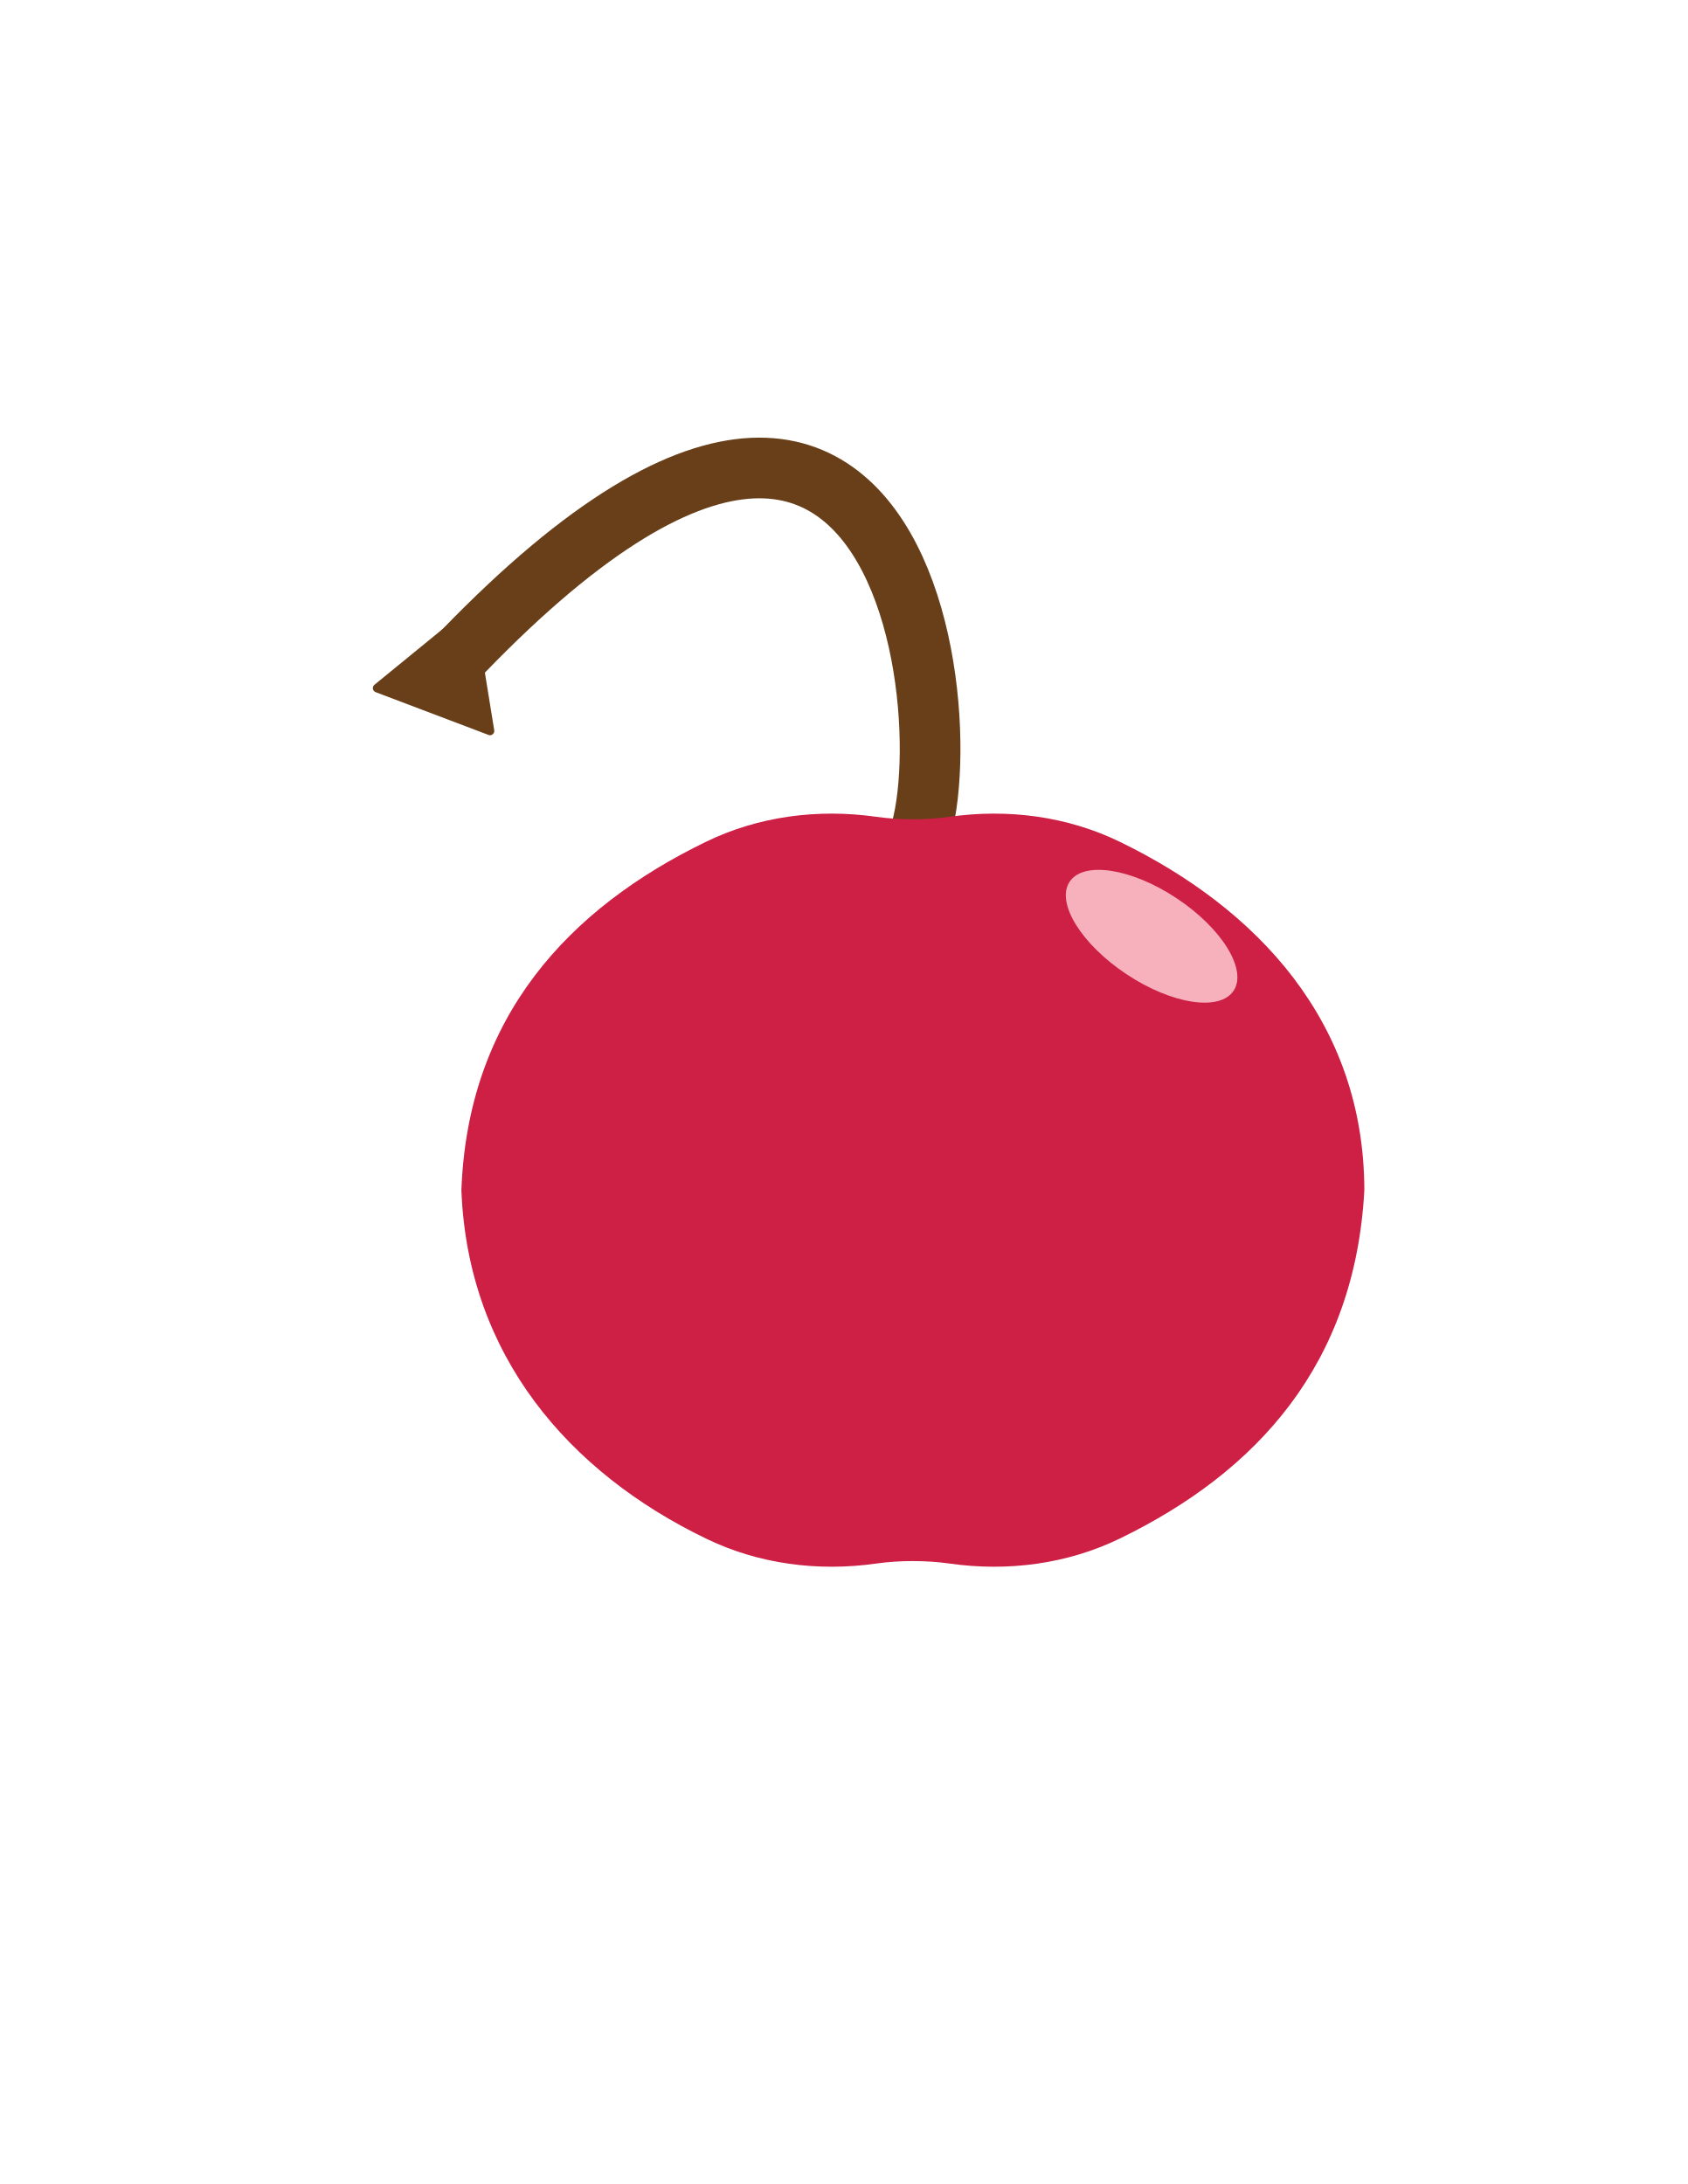
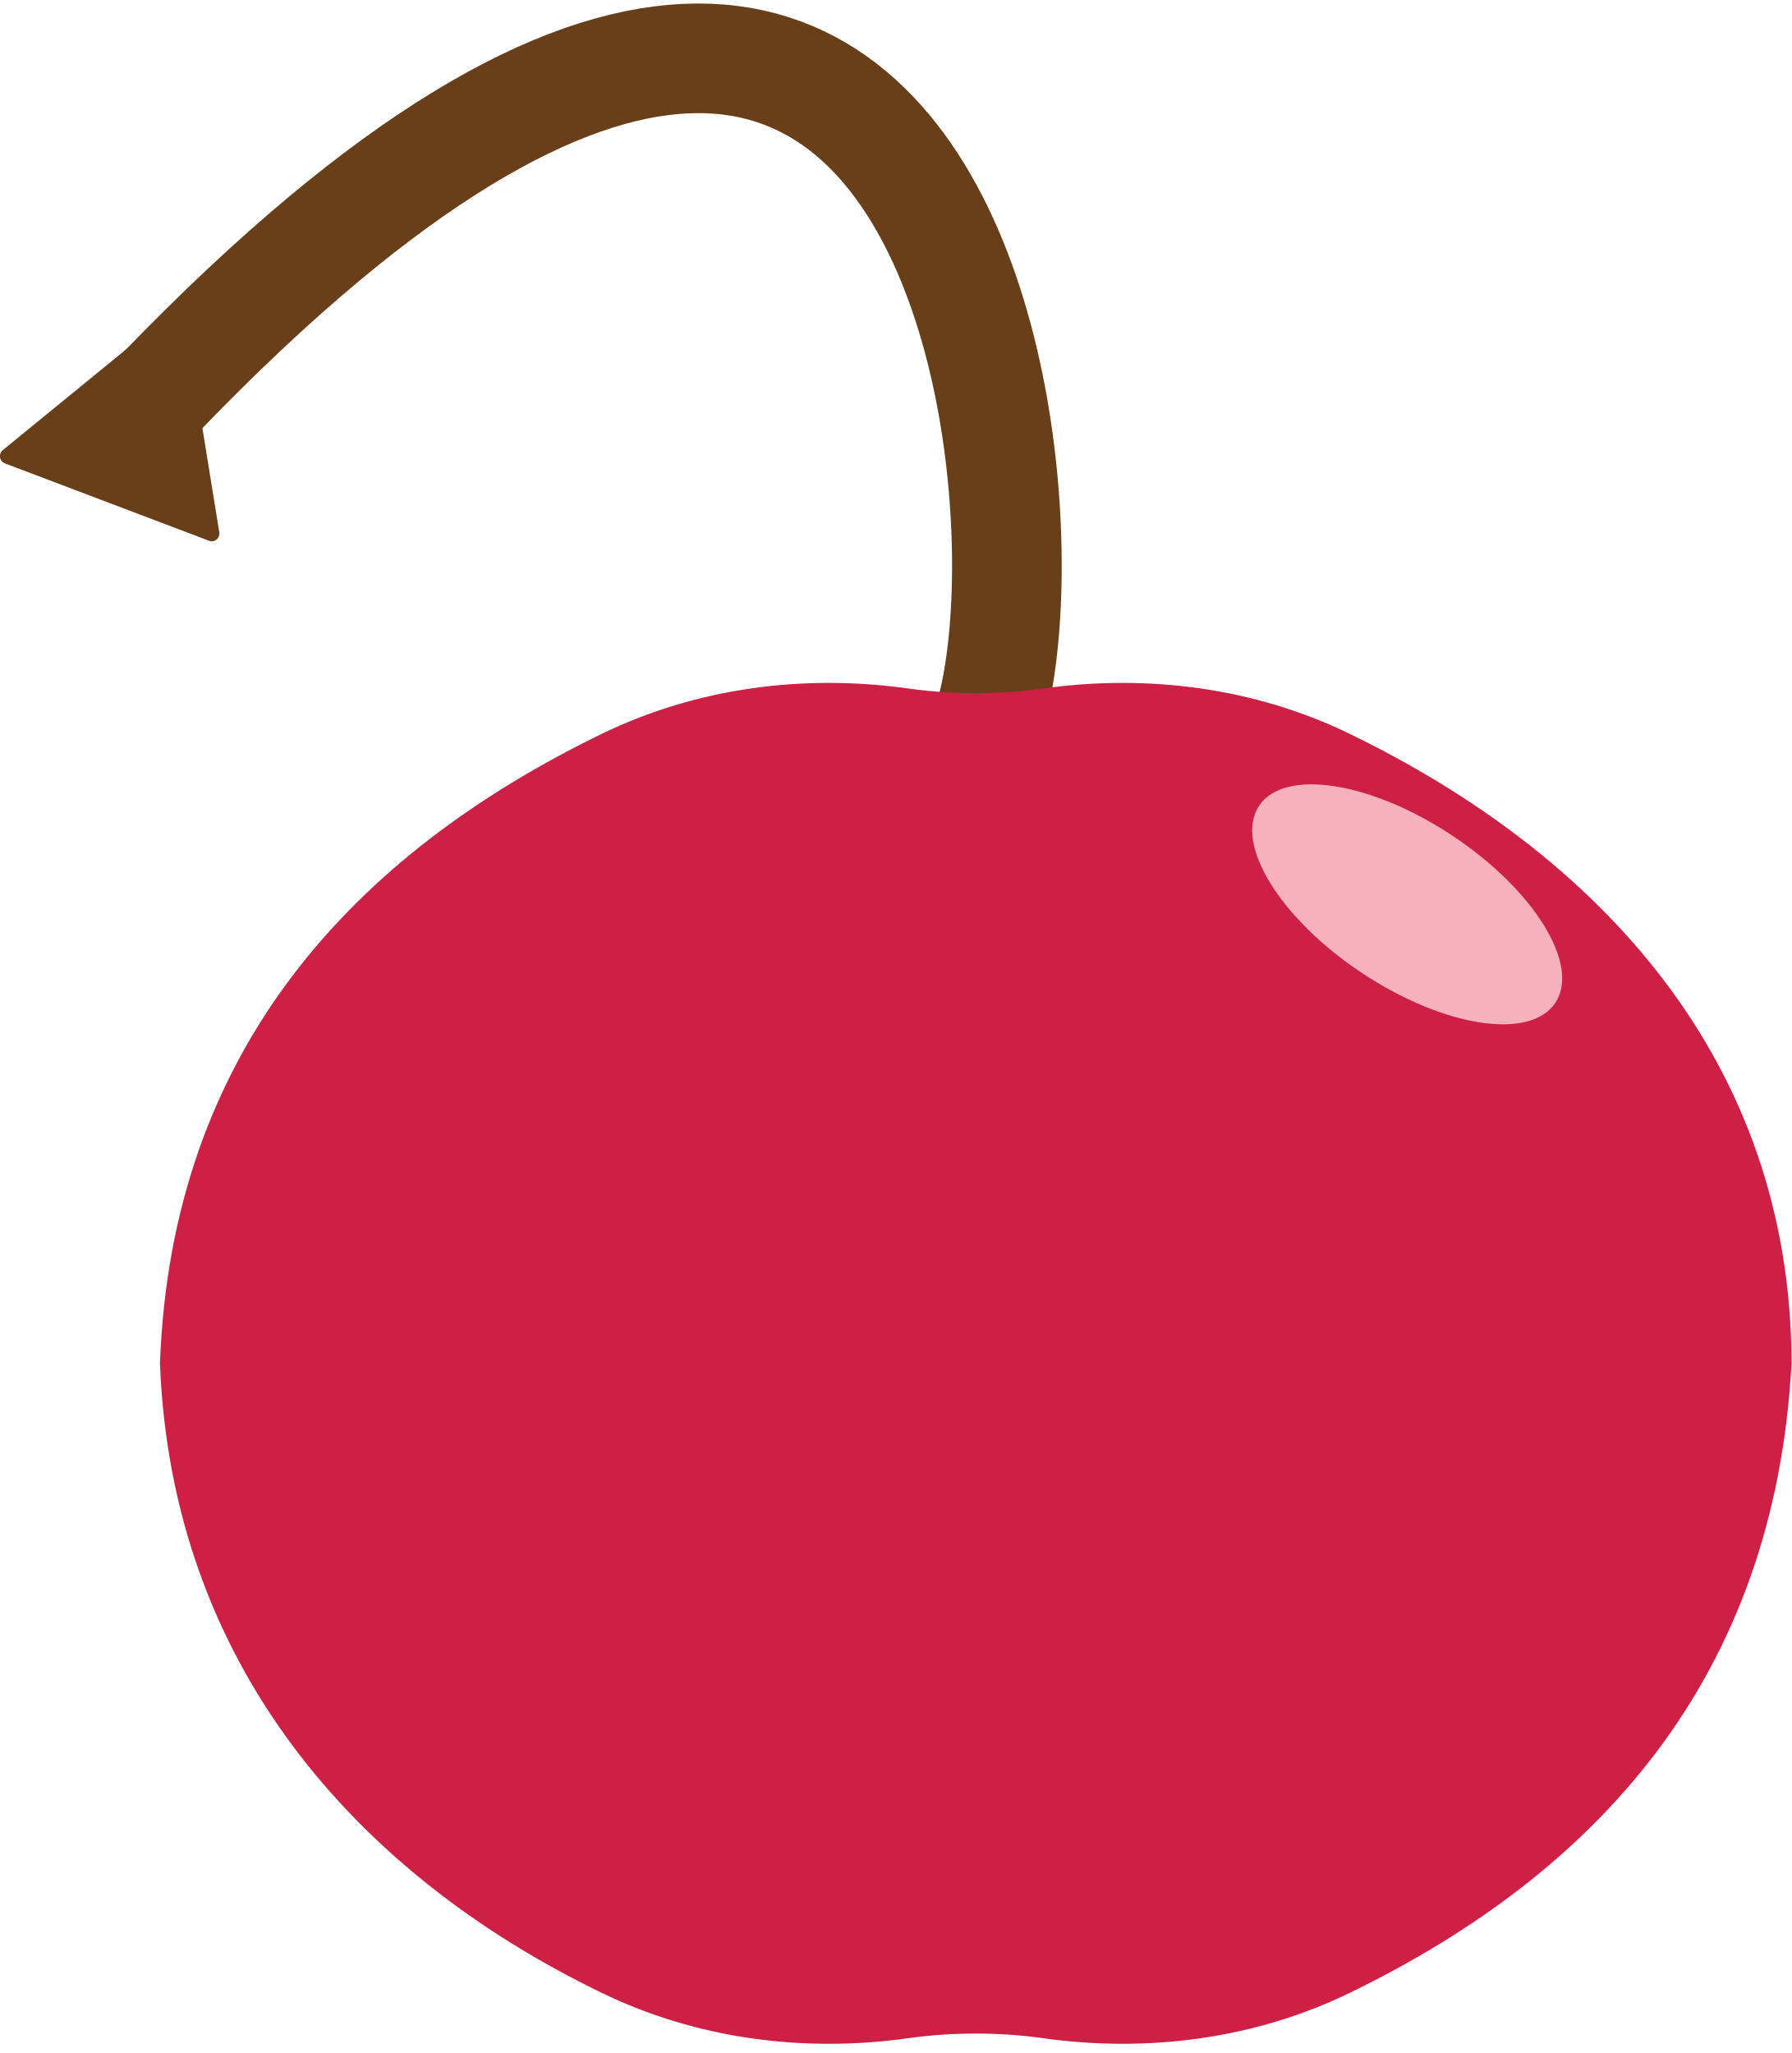
- <svg xmlns="http://www.w3.org/2000/svg" version="1.1" x="0px" y="0px" viewBox="0 0 612 792" style="enable-background:new 0 0 612 792;" xml:space="preserve">
+ <svg xmlns="http://www.w3.org/2000/svg" version="1.1" id="Layer_1" x="0px" y="0px" viewBox="0 0 359.5 412" style="enable-background:new 0 0 359.5 412;" xml:space="preserve">
  <style type="text/css">
	.st0{fill:none;stroke:#683F18;stroke-width:22;stroke-miterlimit:10;}
	.st1{fill:#683F18;}
	.st2{fill:#CE1F44;}
	.st3{fill:#F7B1BD;}
</style>
-   <g id="Layer_2">
-     <path class="st0" d="M326.3,312.6c25.4-2,20.2-269.8-167.1-67.1" />
-     <path class="st1" d="M177.1,266.5L136.2,251c-1.1-0.4-1.4-1.9-0.4-2.7l33.9-27.7c0.9-0.8,2.3-0.2,2.5,1l7,43.2   C179.4,266,178.2,267,177.1,266.5z" />
+   <g id="Layer_2_00000144312161364233837970000003645035962179665832_">
+     <path class="st0" d="M191.1,154.6c25.4-2,20.2-269.8-167.1-67.1" />
+     <path class="st1" d="M41.9,108.5L1,93c-1.1-0.4-1.4-1.9-0.4-2.7l33.9-27.7c0.9-0.8,2.3-0.2,2.5,1l7,43.2   C44.2,108,43,109,41.9,108.5z" />
  </g>
-   <g id="Layer_1">
-     <path class="st2" d="M406.1,305.3c-19.1-9.3-40.7-12.1-61.8-9.1c-4.2,0.6-8.7,0.9-13.3,0.9c-4.6,0-9.1-0.3-13.3-0.9   c-21.1-3-42.7-0.2-61.8,9.1c-49.6,24.1-86.3,63.3-88.6,126.3c2.3,60,39,102.3,88.6,126.3c19.1,9.3,40.7,12.1,61.8,9.1   c4.2-0.6,8.7-0.9,13.3-0.9c4.6,0,9.1,0.3,13.3,0.9c21.1,3,42.7,0.2,61.8-9.1c49.6-24.1,85.2-63.1,88.6-126.3   C494.6,370.5,455.7,329.4,406.1,305.3z" />
-     <ellipse transform="matrix(0.5539 -0.8326 0.8326 0.5539 -96.3583 499.0825)" class="st3" cx="417.5" cy="339.5" rx="16.5" ry="35.7" />
+   <g id="Layer_1_00000065070848791349098170000013101555287832543644_">
+     <path class="st2" d="M270.9,147.3c-19.1-9.3-40.7-12.1-61.8-9.1c-4.2,0.6-8.7,0.9-13.3,0.9c-4.6,0-9.1-0.3-13.3-0.9   c-21.1-3-42.7-0.2-61.8,9.1c-49.6,24.1-86.3,63.3-88.6,126.3c2.3,60,39,102.3,88.6,126.3c19.1,9.3,40.7,12.1,61.8,9.1   c4.2-0.6,8.7-0.9,13.3-0.9c4.6,0,9.1,0.3,13.3,0.9c21.1,3,42.7,0.2,61.8-9.1c49.6-24.1,85.2-63.1,88.6-126.3   C359.4,212.5,320.5,171.4,270.9,147.3z" />
+     <ellipse transform="matrix(0.5539 -0.8326 0.8326 0.5539 -25.1641 316.0774)" class="st3" cx="282.4" cy="181.5" rx="16.5" ry="35.7" />
  </g>
</svg>
